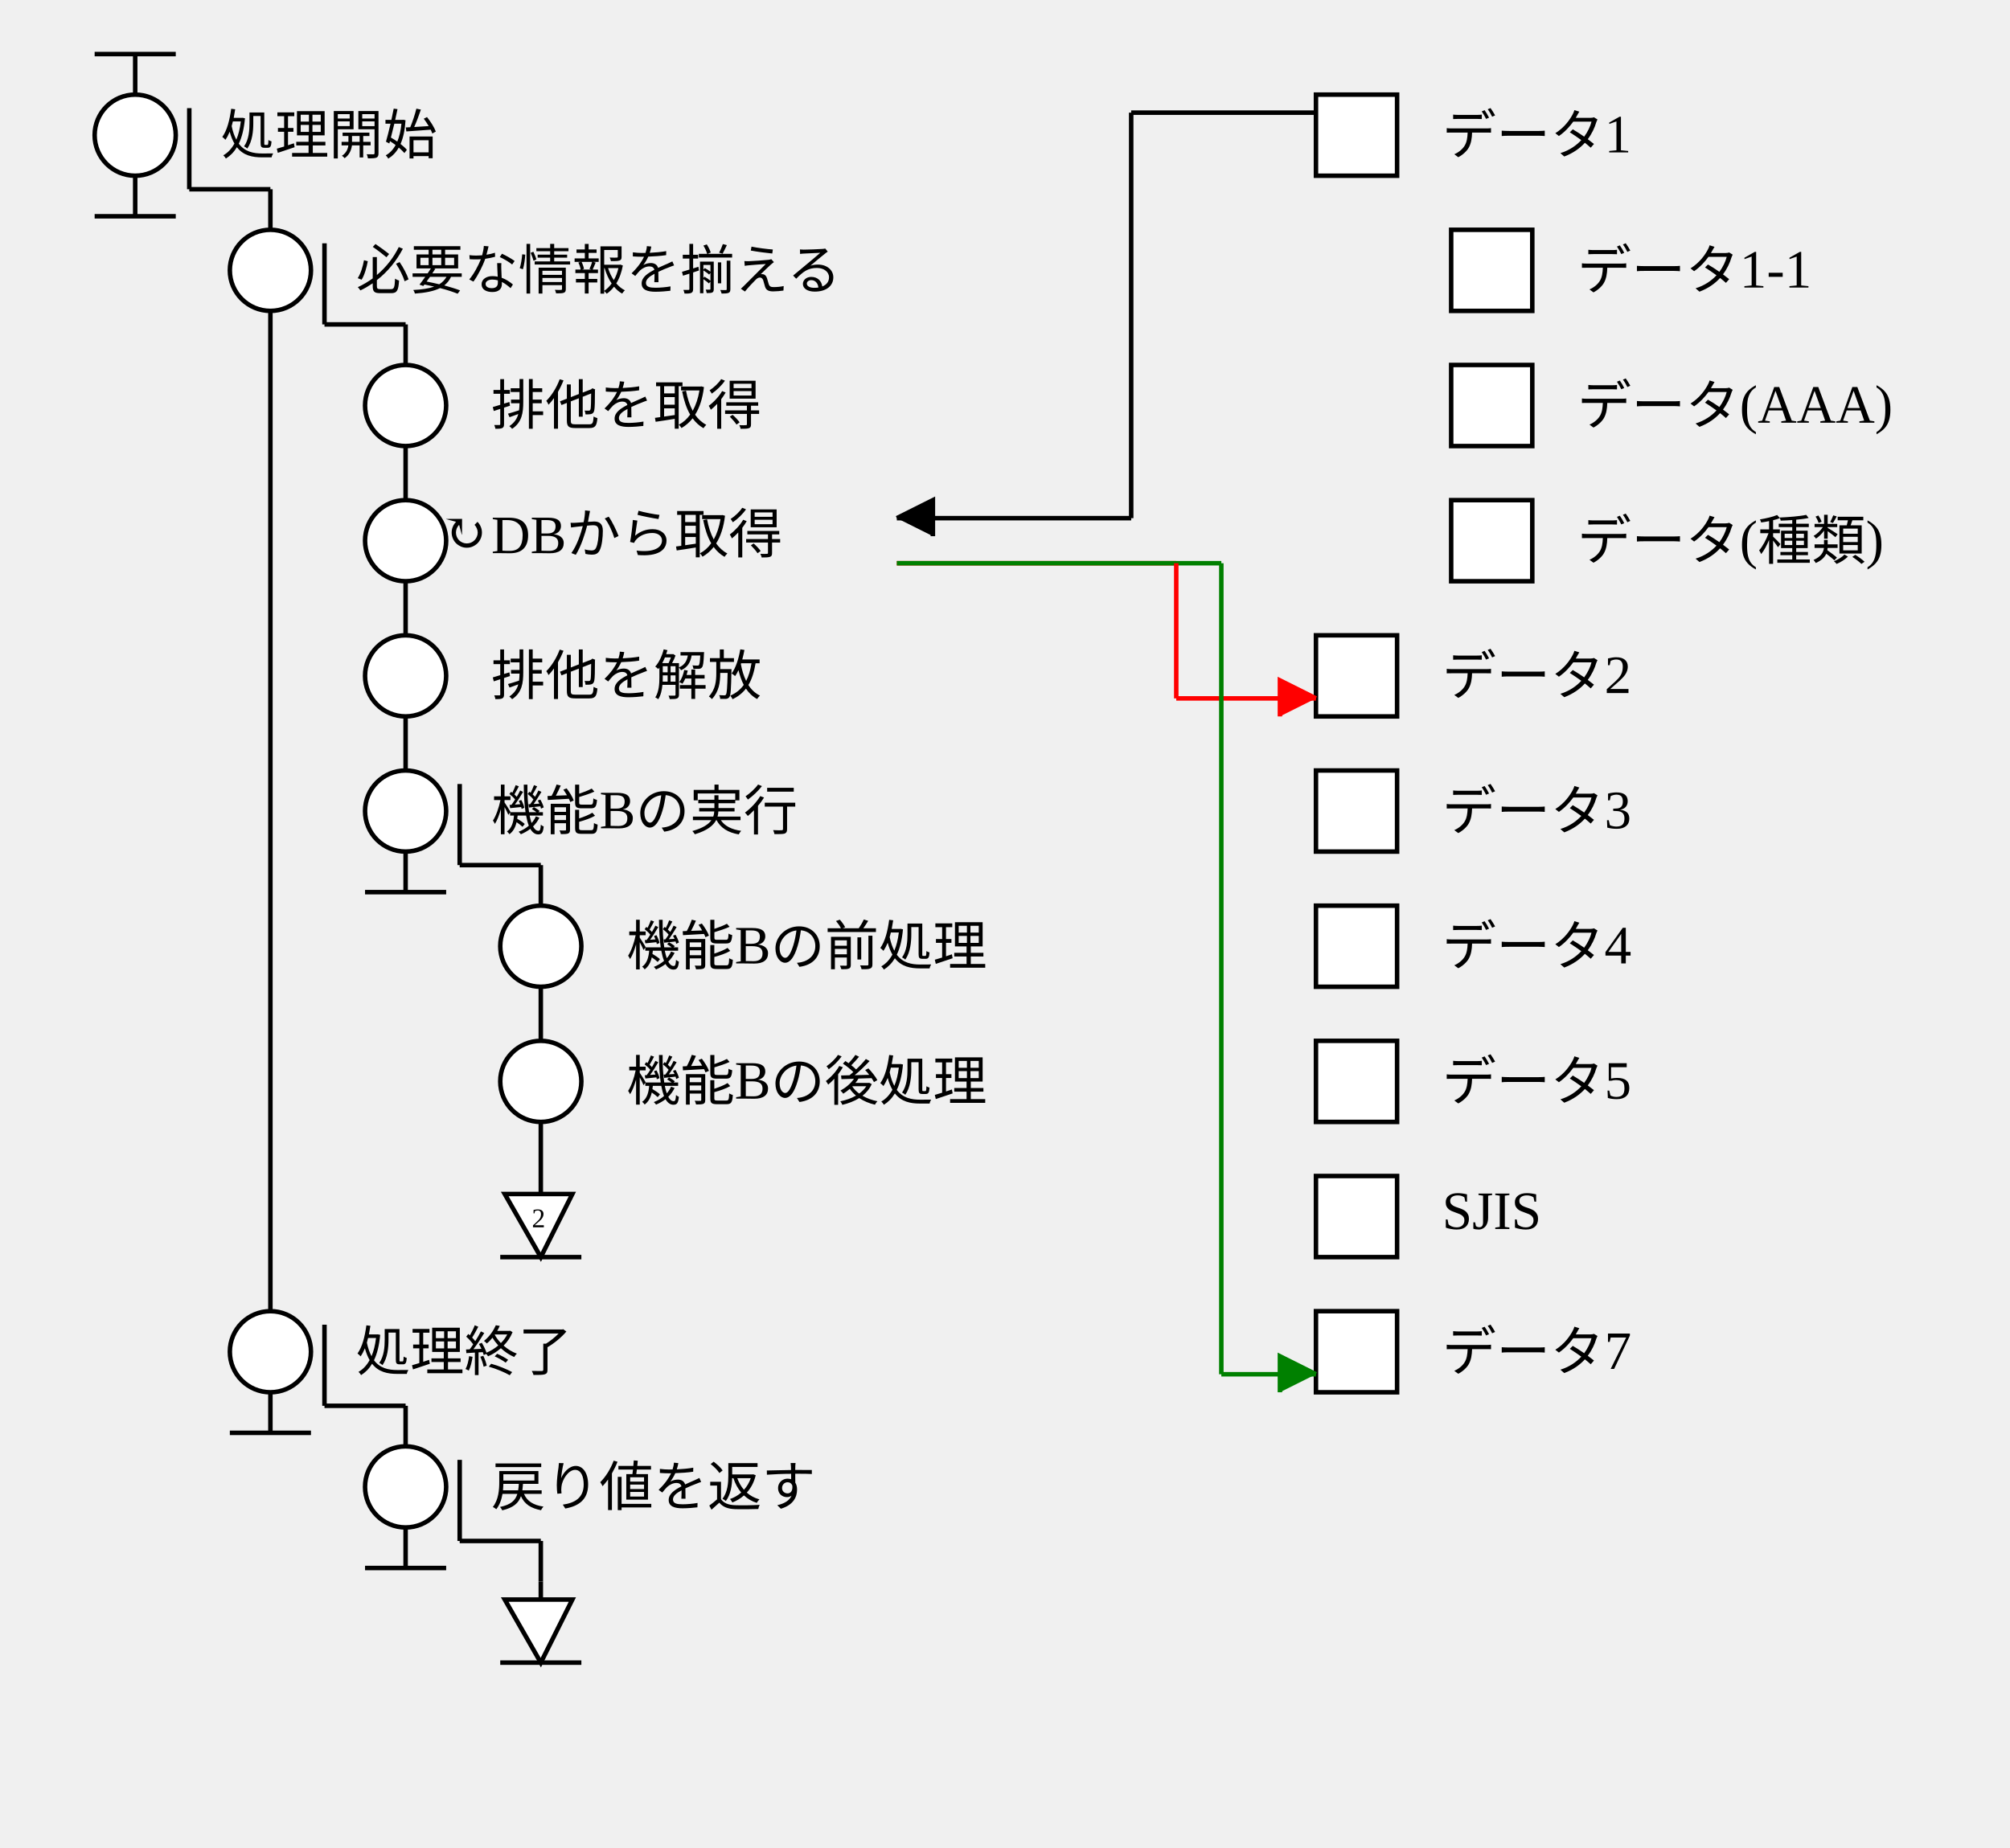
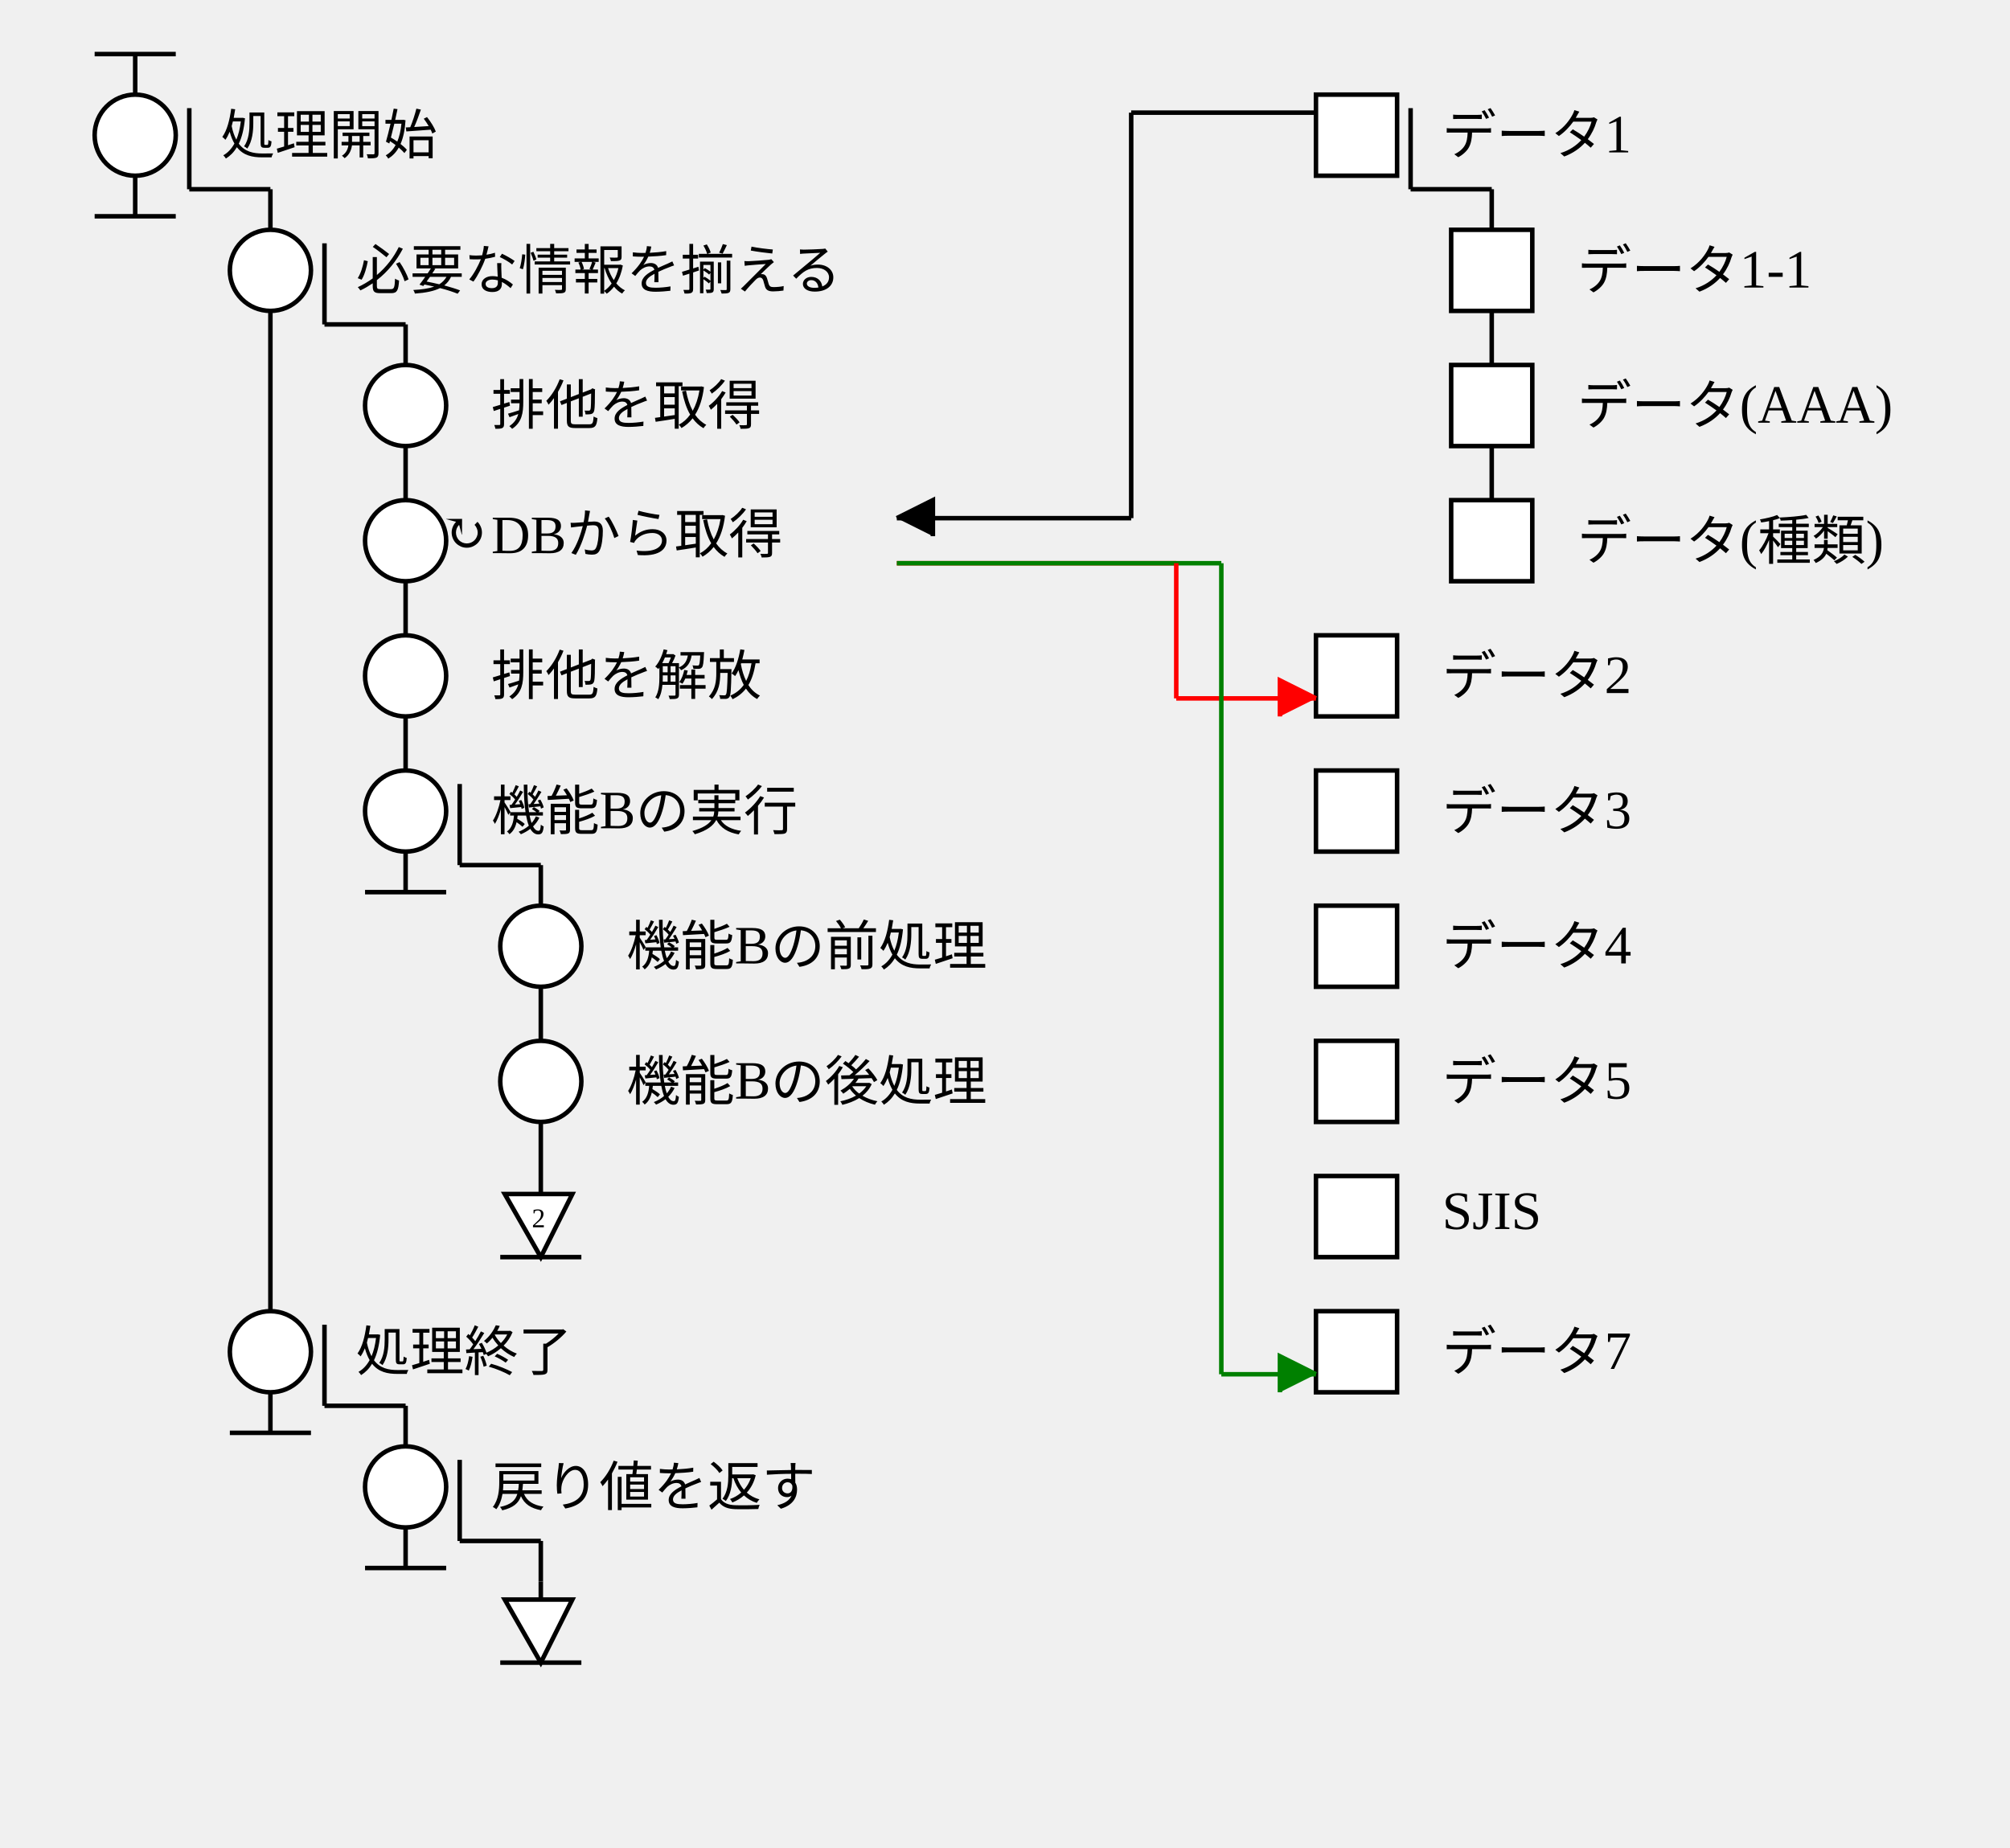
<svg xmlns="http://www.w3.org/2000/svg" width="446" height="410" style="background-color: #808d81">
  <circle cx="30" cy="30" r="9" fill="white" stroke="black" />
  <text x="49" y="30" text-anchor="left" dominant-baseline="middle" font-size="100%" rotate="0">処理開始</text>
  <line x1="30" y1="12" x2="30" y2="21" stroke="black" />
  <line x1="21" y1="12" x2="39" y2="12" stroke="black" />
  <line x1="30" y1="39" x2="30" y2="48" stroke="black" />
  <line x1="21" y1="48" x2="39" y2="48" stroke="black" />
  <circle cx="60" cy="60" r="9" fill="white" stroke="black" />
  <text x="79" y="60" text-anchor="left" dominant-baseline="middle" font-size="100%" rotate="0">必要な情報を揃える</text>
  <line x1="60" y1="42" x2="60" y2="51" stroke="black" />
  <line x1="42" y1="42" x2="60" y2="42" stroke="black" />
  <line x1="42" y1="24" x2="42" y2="42" stroke="black" />
  <circle cx="90" cy="90" r="9" fill="white" stroke="black" />
  <text x="109" y="90" text-anchor="left" dominant-baseline="middle" font-size="100%" rotate="0">排他を取得</text>
  <line x1="90" y1="72" x2="90" y2="81" stroke="black" />
  <line x1="72" y1="72" x2="90" y2="72" stroke="black" />
  <line x1="72" y1="54" x2="72" y2="72" stroke="black" />
  <circle cx="90" cy="120" r="9" fill="white" stroke="black" />
  <text x="98" y="119" text-anchor="left" dominant-baseline="middle" font-size="100%" rotate="240">↻</text>
  <text x="109" y="120" text-anchor="left" dominant-baseline="middle" font-size="100%" rotate="0">DBから取得</text>
  <line x1="90" y1="99" x2="90" y2="111" stroke="black" />
  <circle cx="90" cy="150" r="9" fill="white" stroke="black" />
  <text x="109" y="150" text-anchor="left" dominant-baseline="middle" font-size="100%" rotate="0">排他を解放</text>
  <line x1="90" y1="129" x2="90" y2="141" stroke="black" />
  <circle cx="90" cy="180" r="9" fill="white" stroke="black" />
  <text x="109" y="180" text-anchor="left" dominant-baseline="middle" font-size="100%" rotate="0">機能Bの実行</text>
  <line x1="90" y1="159" x2="90" y2="171" stroke="black" />
  <line x1="90" y1="189" x2="90" y2="198" stroke="black" />
  <line x1="81" y1="198" x2="99" y2="198" stroke="black" />
  <circle cx="120" cy="210" r="9" fill="white" stroke="black" />
  <text x="139" y="210" text-anchor="left" dominant-baseline="middle" font-size="100%" rotate="0">機能Bの前処理</text>
  <line x1="120" y1="192" x2="120" y2="201" stroke="black" />
  <line x1="102" y1="192" x2="120" y2="192" stroke="black" />
  <line x1="102" y1="174" x2="102" y2="192" stroke="black" />
  <circle cx="120" cy="240" r="9" fill="white" stroke="black" />
  <text x="139" y="240" text-anchor="left" dominant-baseline="middle" font-size="100%" rotate="0">機能Bの後処理</text>
  <line x1="120" y1="219" x2="120" y2="231" stroke="black" />
  <line x1="120" y1="261" x2="120" y2="270" stroke="black" />
  <polygon points="120 279 112 265 127 265" fill="white" stroke="black" />
  <line x1="111" y1="279" x2="129" y2="279" stroke="black" />
  <text x="118" y="271" text-anchor="left" dominant-baseline="middle" font-size="50%" rotate="0">2</text>
  <line x1="120" y1="249" x2="120" y2="261" stroke="black" />
  <circle cx="60" cy="300" r="9" fill="white" stroke="black" />
  <text x="79" y="300" text-anchor="left" dominant-baseline="middle" font-size="100%" rotate="0">処理終了</text>
  <line x1="60" y1="69" x2="60" y2="291" stroke="black" />
  <line x1="60" y1="309" x2="60" y2="318" stroke="black" />
  <line x1="51" y1="318" x2="69" y2="318" stroke="black" />
  <circle cx="90" cy="330" r="9" fill="white" stroke="black" />
  <text x="109" y="330" text-anchor="left" dominant-baseline="middle" font-size="100%" rotate="0">戻り値を返す</text>
  <line x1="90" y1="339" x2="90" y2="348" stroke="black" />
  <line x1="81" y1="348" x2="99" y2="348" stroke="black" />
  <line x1="90" y1="312" x2="90" y2="321" stroke="black" />
  <line x1="72" y1="312" x2="90" y2="312" stroke="black" />
  <line x1="72" y1="294" x2="72" y2="312" stroke="black" />
  <line x1="120" y1="351" x2="120" y2="360" stroke="black" />
  <polygon points="120 369 112 355 127 355" fill="white" stroke="black" />
  <line x1="111" y1="369" x2="129" y2="369" stroke="black" />
  <line x1="120" y1="342" x2="120" y2="351" stroke="black" />
  <line x1="102" y1="342" x2="120" y2="342" stroke="black" />
  <line x1="102" y1="324" x2="102" y2="342" stroke="black" />
  <line x1="199" y1="115" x2="251" y2="115" stroke="black" />
  <path d="M 199 115 L 207 111 L 207 119" stroke="black" fill="black" />
  <line x1="199" y1="125" x2="261" y2="125" stroke="red" />
  <line x1="199" y1="125" x2="271" y2="125" stroke="green" />
  <rect x="292" y="21" width="18" height="18" fill="white" stroke="black" />
  <text x="320" y="30" text-anchor="left" dominant-baseline="middle" font-size="100%" rotate="0">データ1</text>
  <rect x="322" y="51" width="18" height="18" fill="white" stroke="black" />
  <text x="350" y="60" text-anchor="left" dominant-baseline="middle" font-size="100%" rotate="0">データ1-1</text>
+   <line x1="331" y1="42" x2="331" y2="51" stroke="black" />
+   <line x1="313" y1="42" x2="331" y2="42" stroke="black" />
+   <line x1="313" y1="24" x2="313" y2="42" stroke="black" />
  <rect x="322" y="81" width="18" height="18" fill="white" stroke="black" />
  <text x="350" y="90" text-anchor="left" dominant-baseline="middle" font-size="100%" rotate="0">データ(AAA)</text>
+   <line x1="331" y1="69" x2="331" y2="81" stroke="black" />
  <rect x="322" y="111" width="18" height="18" fill="white" stroke="black" />
  <text x="350" y="120" text-anchor="left" dominant-baseline="middle" font-size="100%" rotate="0">データ(種類)</text>
+   <line x1="331" y1="99" x2="331" y2="111" stroke="black" />
  <rect x="292" y="141" width="18" height="18" fill="white" stroke="black" />
  <text x="320" y="150" text-anchor="left" dominant-baseline="middle" font-size="100%" rotate="0">データ2</text>
  <rect x="292" y="171" width="18" height="18" fill="white" stroke="black" />
  <text x="320" y="180" text-anchor="left" dominant-baseline="middle" font-size="100%" rotate="0">データ3</text>
  <rect x="292" y="201" width="18" height="18" fill="white" stroke="black" />
  <text x="320" y="210" text-anchor="left" dominant-baseline="middle" font-size="100%" rotate="0">データ4</text>
  <rect x="292" y="231" width="18" height="18" fill="white" stroke="black" />
  <text x="320" y="240" text-anchor="left" dominant-baseline="middle" font-size="100%" rotate="0">データ5</text>
  <rect x="292" y="261" width="18" height="18" fill="white" stroke="black" />
  <text x="320" y="270" text-anchor="left" dominant-baseline="middle" font-size="100%" rotate="0">SJIS</text>
  <rect x="292" y="291" width="18" height="18" fill="white" stroke="black" />
  <text x="320" y="300" text-anchor="left" dominant-baseline="middle" font-size="100%" rotate="0">データ7</text>
  <line x1="251" y1="25" x2="292" y2="25" stroke="black" />
  <line x1="261" y1="155" x2="292" y2="155" stroke="red" />
  <path d="M 292 155 L 284 151 L 284 159" stroke="red" fill="red" />
  <line x1="271" y1="305" x2="292" y2="305" stroke="green" />
  <path d="M 292 305 L 284 301 L 284 309" stroke="green" fill="green" />
  <line x1="251" y1="25" x2="251" y2="115" stroke="black" />
  <line x1="261" y1="125" x2="261" y2="155" stroke="red" />
  <line x1="271" y1="125" x2="271" y2="305" stroke="green" />
</svg>
